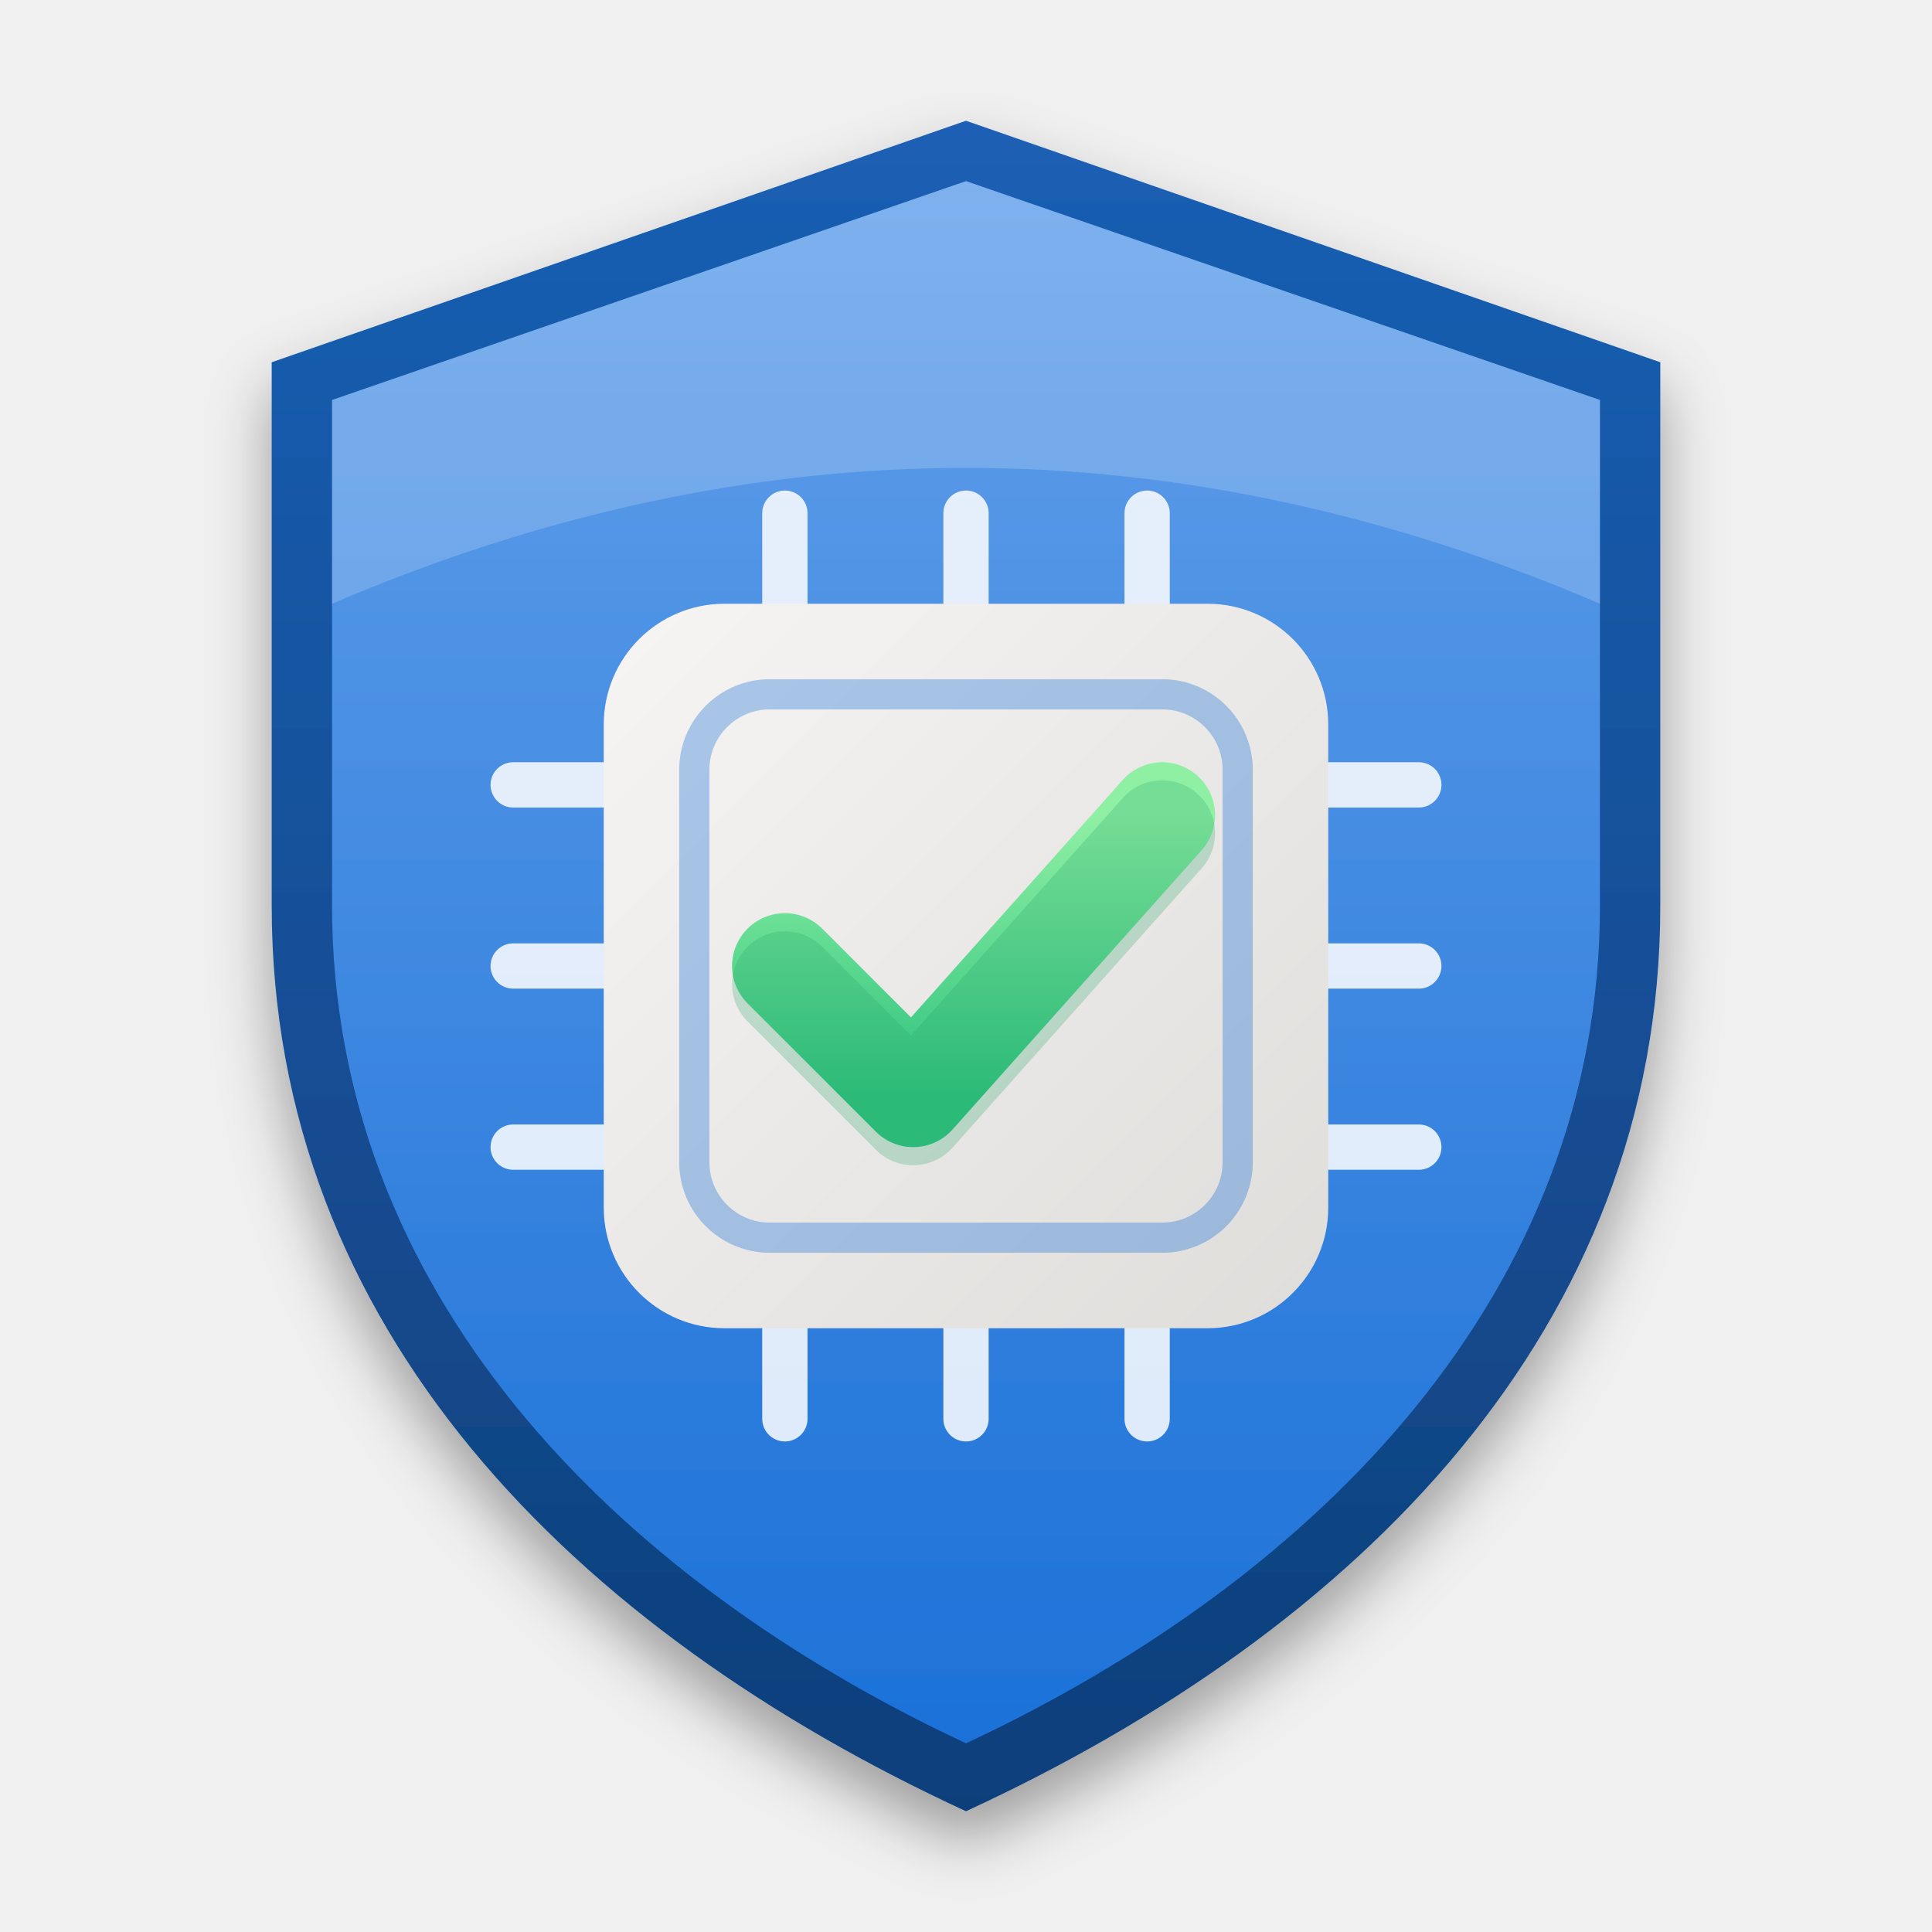
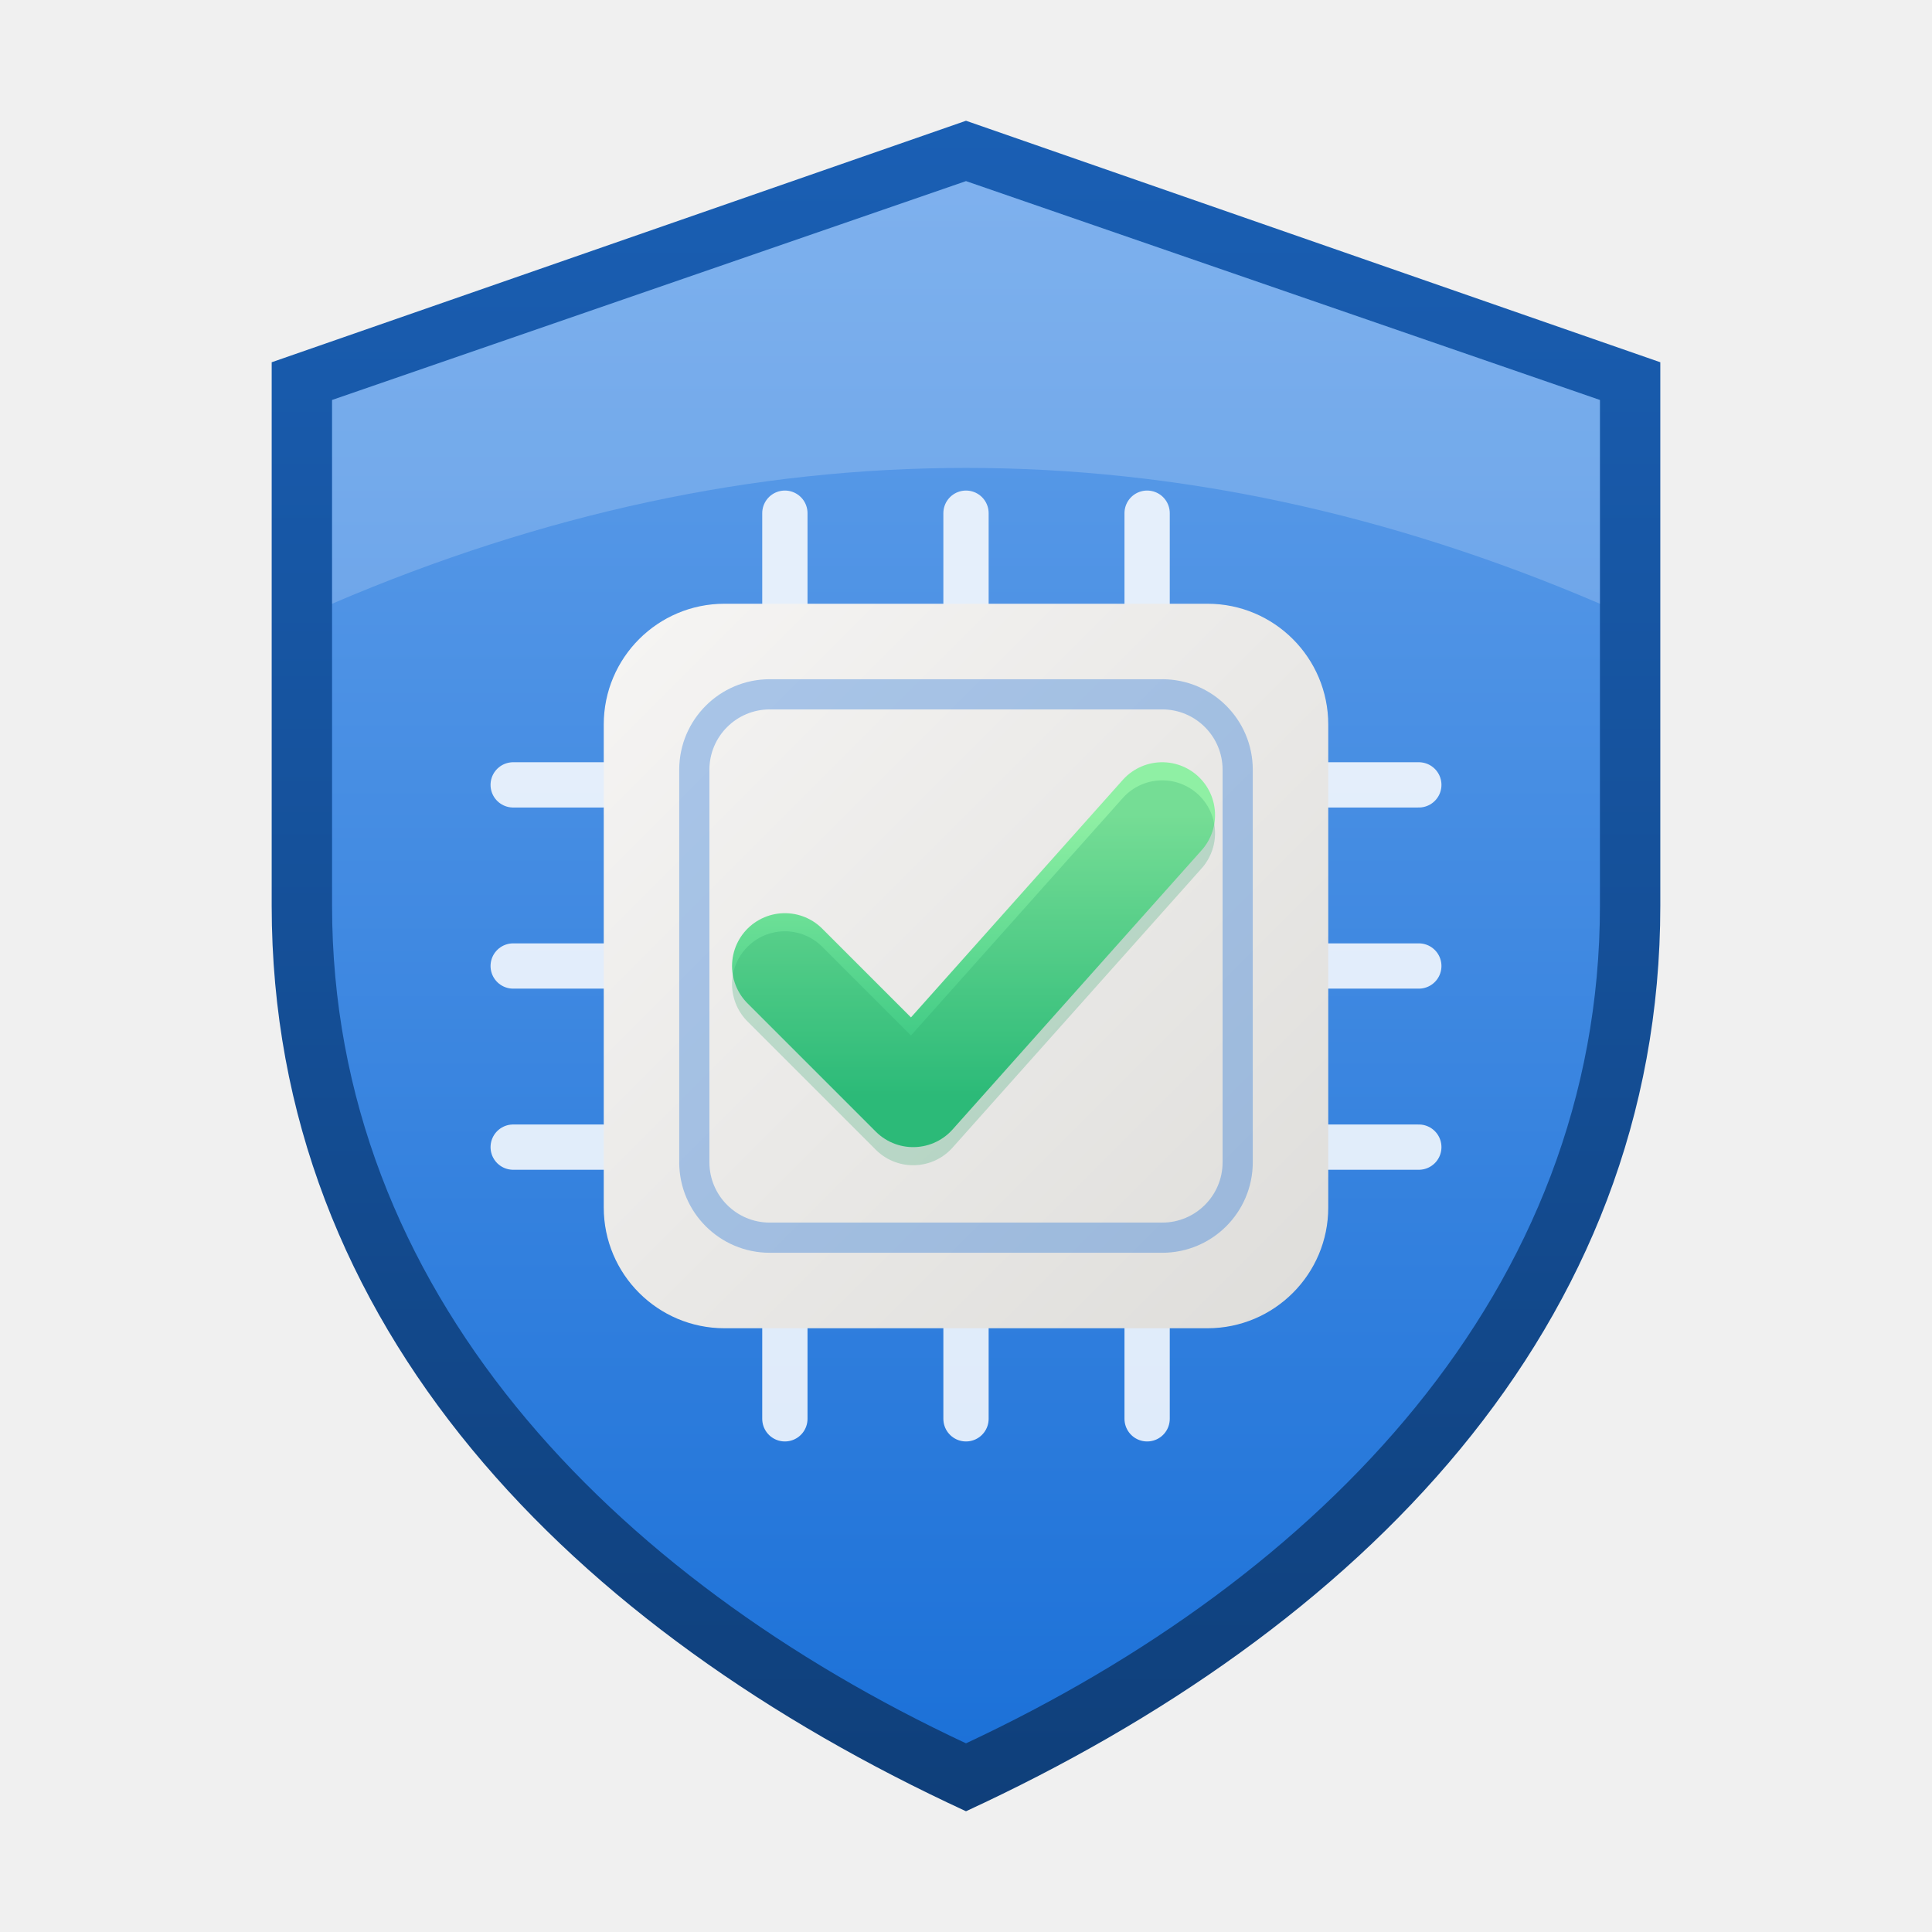
<svg xmlns="http://www.w3.org/2000/svg" width="128" height="128" viewBox="0 0 128 128">
  <defs>
    <linearGradient id="shield" x1="0" y1="0" x2="0" y2="1">
      <stop offset="0" stop-color="#62a0ea" />
      <stop offset="1" stop-color="#1c71d8" />
    </linearGradient>
    <linearGradient id="shieldDark" x1="0" y1="0" x2="0" y2="1">
      <stop offset="0" stop-color="#1a5fb4" />
      <stop offset="1" stop-color="#0f3f7a" />
    </linearGradient>
    <linearGradient id="chip" x1="0" y1="0" x2="1" y2="1">
      <stop offset="0" stop-color="#f6f5f4" />
      <stop offset="1" stop-color="#deddda" />
    </linearGradient>
    <linearGradient id="check" x1="0" y1="0" x2="0" y2="1">
      <stop offset="0" stop-color="#8ff0a4" />
      <stop offset="1" stop-color="#2ec27e" />
    </linearGradient>
-     <filter id="shadow" x="-20%" y="-20%" width="140%" height="140%">
-       <feGaussianBlur in="SourceAlpha" stdDeviation="2" />
-       <feOffset dy="2" />
-       <feComponentTransfer>
-         <feFuncA type="linear" slope="0.35" />
-       </feComponentTransfer>
-       <feMerge>
-         <feMergeNode />
-         <feMergeNode in="SourceGraphic" />
-       </feMerge>
-     </filter>
  </defs>
-   <g filter="url(#shadow)">
+   <g>
    <path d="M64 8 L110 24 V60 C110 88 90 108 64 120 C38 108 18 88 18 60 V24 Z" fill="url(#shieldDark)" />
    <path d="M64 12 L106 26.5 V60 C106 85.5 87.5 104.5 64 115.5 C40.5 104.5 22 85.5 22 60 V26.5 Z" fill="url(#shield)" />
    <path d="M64 12 L106 26.5 V40 C92 34 78 31 64 31 C50 31 36 34 22 40 V26.5 Z" fill="#ffffff" opacity="0.18" />
  </g>
  <g stroke="#ffffff" stroke-width="3" stroke-linecap="round" opacity="0.85">
    <path d="M52 40 V34 M64 40 V34 M76 40 V34" />
    <path d="M52 88 V94 M64 88 V94 M76 88 V94" />
    <path d="M40 52 H34 M40 64 H34 M40 76 H34" />
    <path d="M88 52 H94 M88 64 H94 M88 76 H94" />
  </g>
  <rect x="40" y="40" width="48" height="48" rx="8" fill="url(#chip)" />
  <rect x="46" y="46" width="36" height="36" rx="5" fill="none" stroke="#1c71d8" stroke-width="2" opacity="0.35" />
  <path d="M52 64 L60.5 72.5 L77 54" fill="none" stroke="url(#check)" stroke-width="7" stroke-linecap="round" stroke-linejoin="round" />
  <path d="M52 64 L60.5 72.5 L77 54" fill="none" stroke="#26a269" stroke-width="7" stroke-linecap="round" stroke-linejoin="round" opacity="0.25" transform="translate(0,1.2)" />
</svg>
